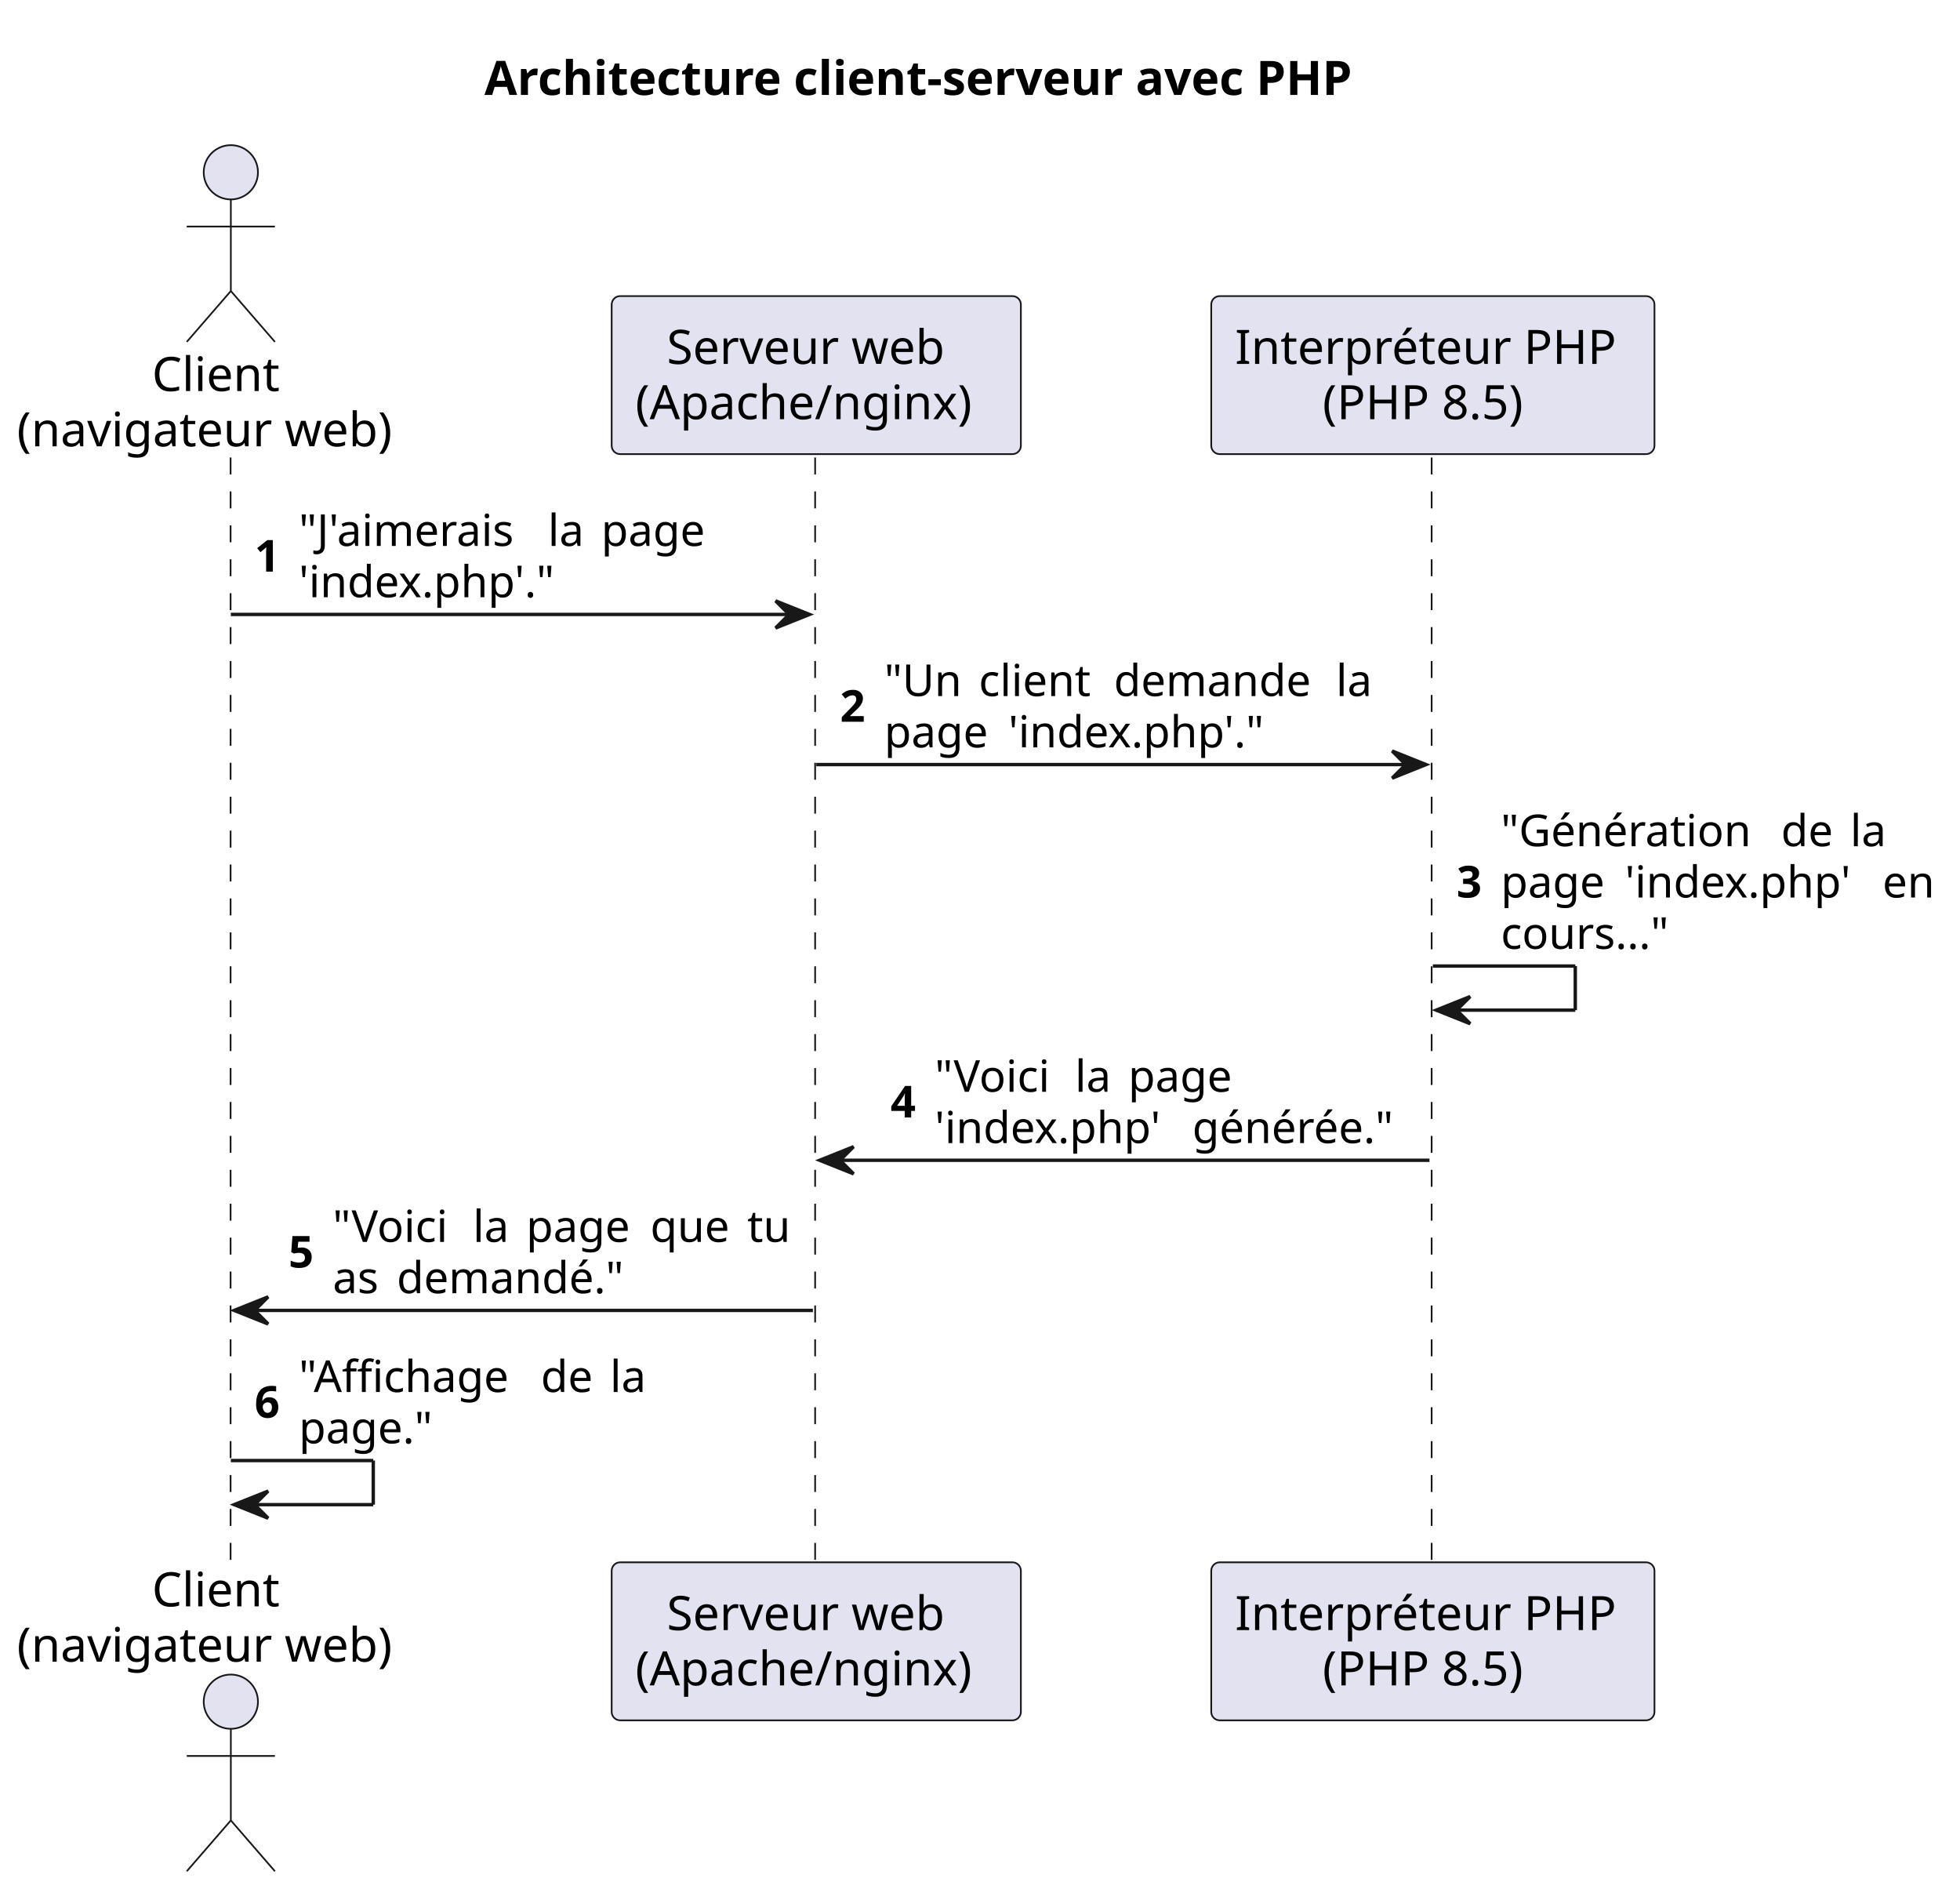
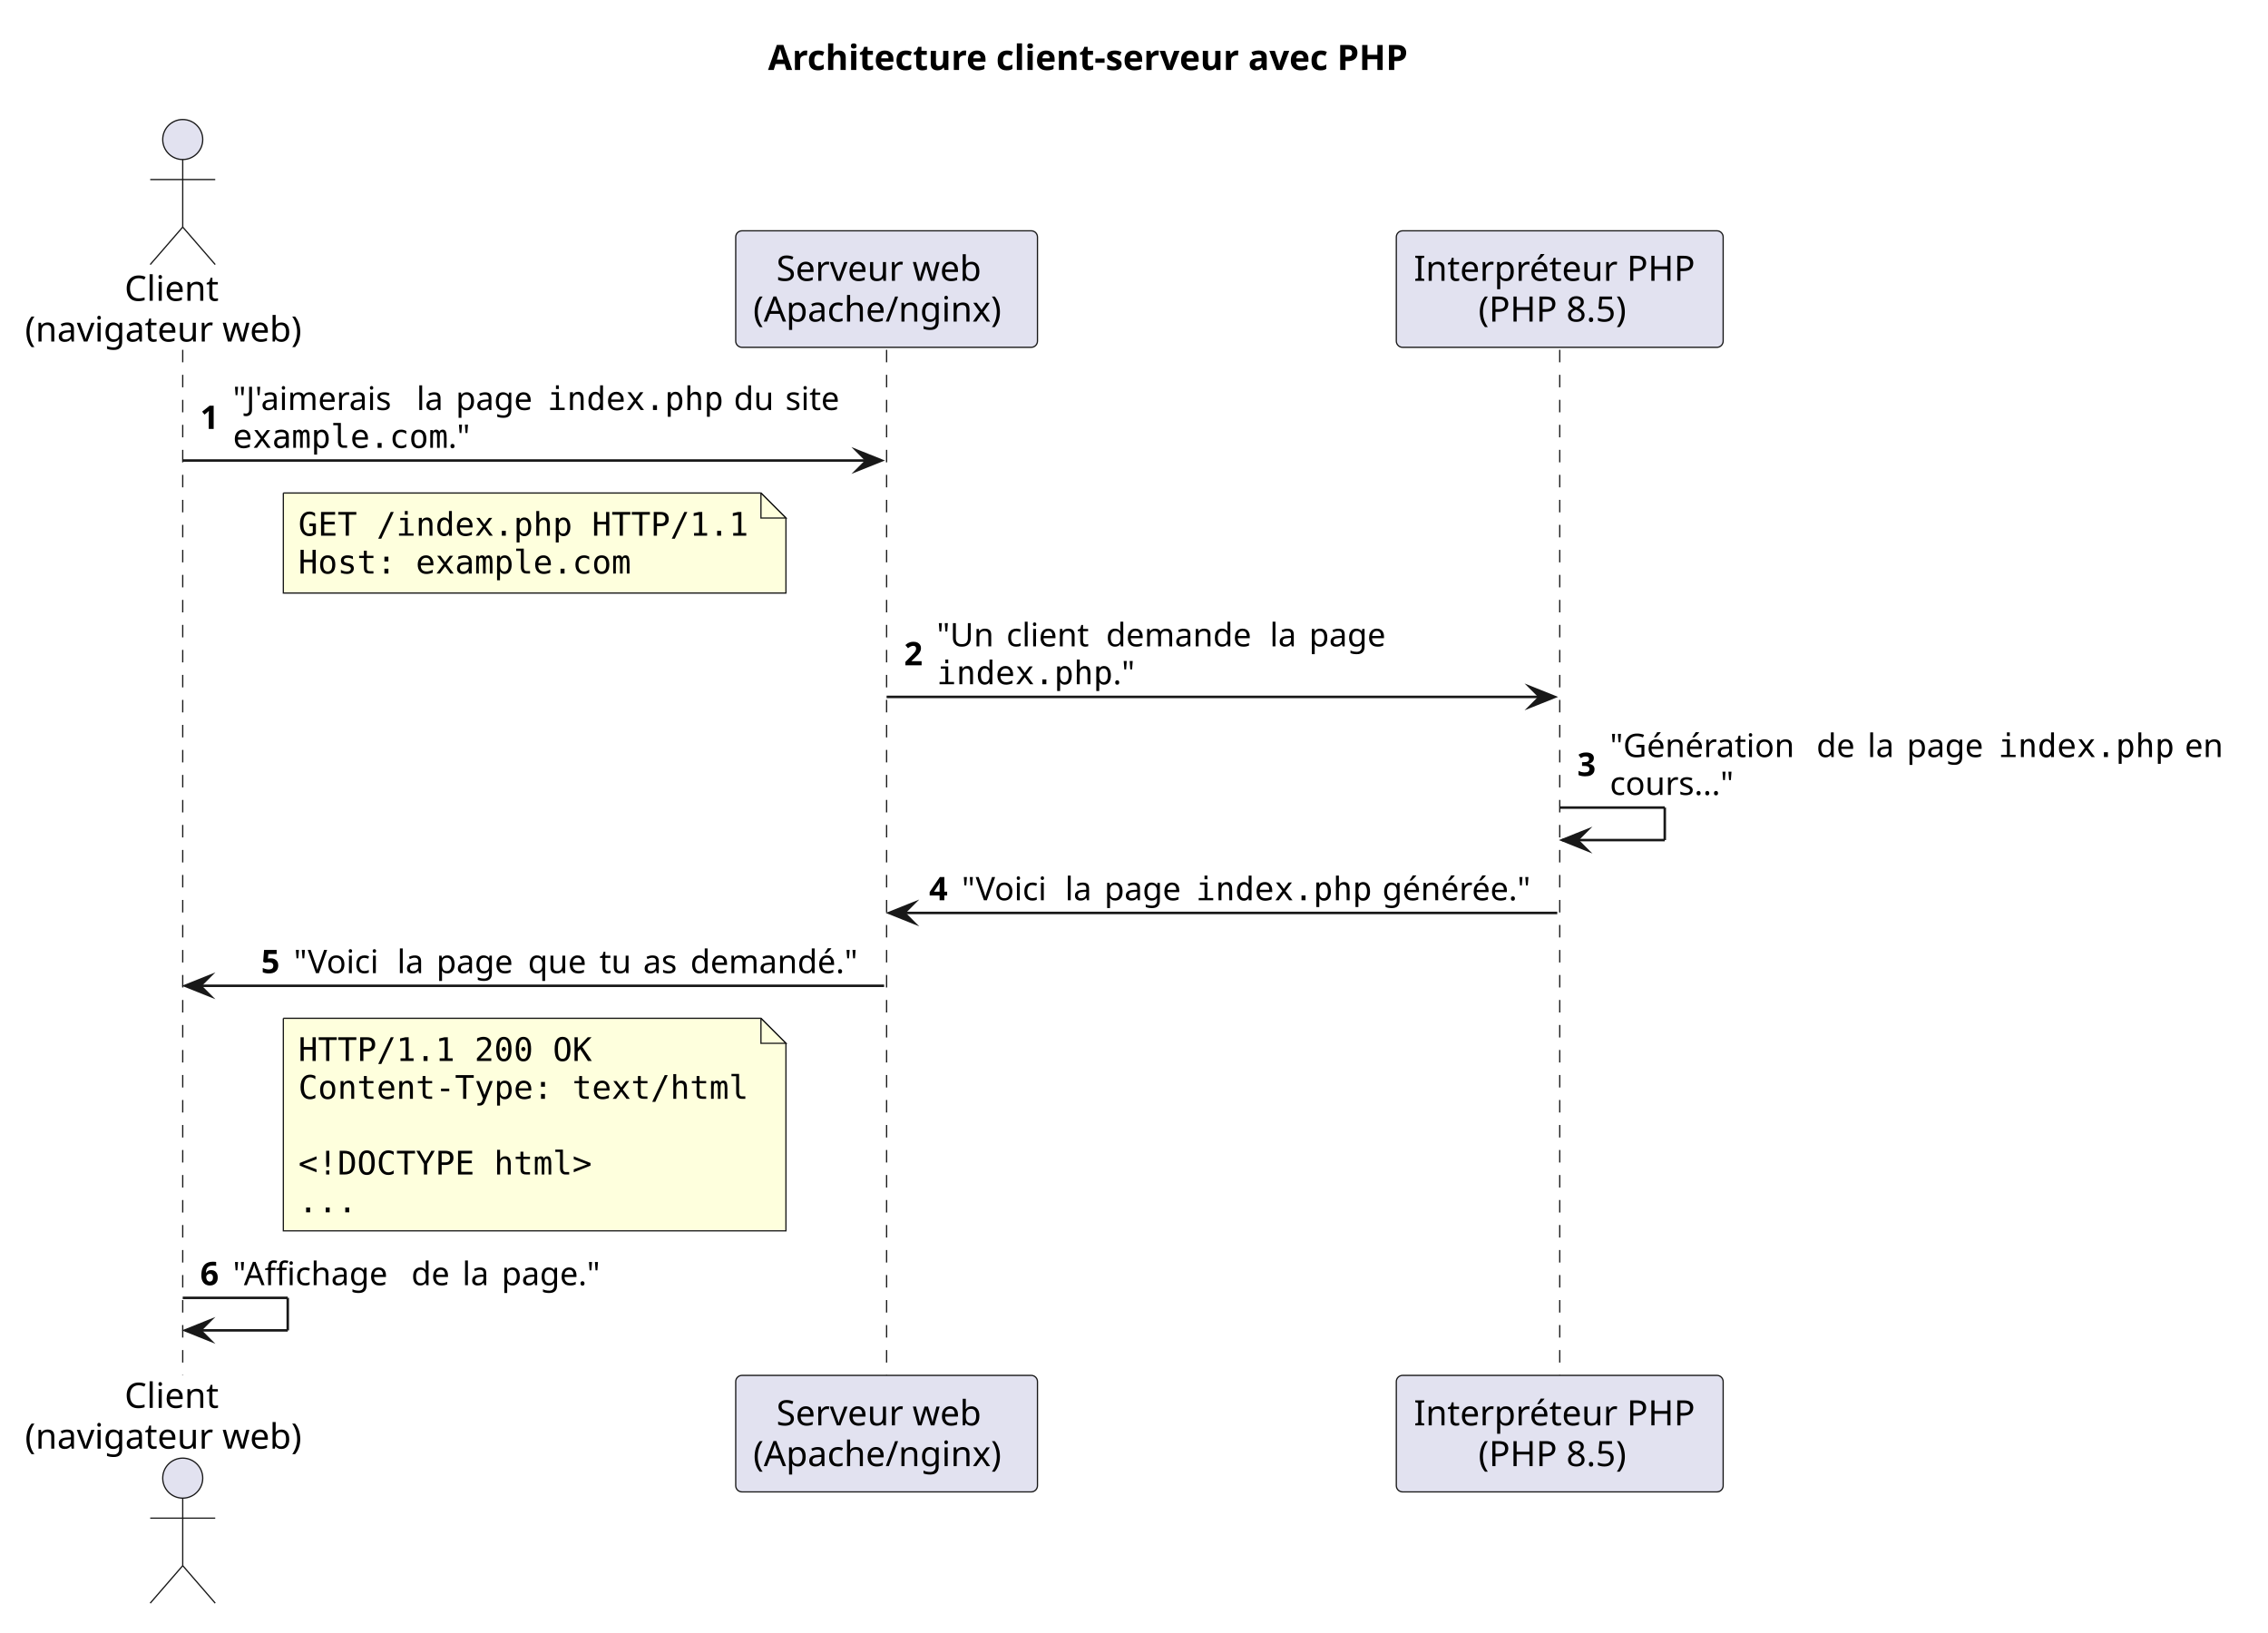
- <svg xmlns="http://www.w3.org/2000/svg" contentStyleType="text/css" data-diagram-type="SEQUENCE" height="558px" preserveAspectRatio="none" style="width:578px;height:558px;background:#FFFFFF;" version="1.1" viewBox="0 0 578 558" width="578px" zoomAndPan="magnify">
+ <svg xmlns="http://www.w3.org/2000/svg" version="1.1" data-diagram-type="SEQUENCE" style="width:907px;height:653px;background:#FFFFFF;" width="907px" height="653px" viewBox="0 0 907 653" zoomAndPan="magnify" preserveAspectRatio="none" contentStyleType="text/css">
  <defs />
-   <g>
-     <text fill="#000000" font-family="sans-serif" font-size="14" font-weight="bold" lengthAdjust="spacing" textLength="291.662" x="142.859" y="27.995">Architecture client-serveur avec PHP</text>
-     <g class="participant-lifeline" data-entity-uid="part1" data-qualified-name="browser" id="part1-lifeline">
+   <g font-family="sans-serif" lengthAdjust="spacing">
+     <g class="title" data-source-line="8">
+       <text x="307.14" y="27.995" fill="#000" font-size="14" textLength="291.662" font-weight="700">Architecture client-serveur avec PHP</text>
+     </g>
+     <g class="participant-lifeline" data-qualified-name="browser" data-entity-uid="part1" id="part1-lifeline" data-source-line="10">
      <g>
-         <rect fill="#000000" fill-opacity="0" height="326.727" width="8" x="64.074" y="134.891" />
-         <line style="stroke:#181818;stroke-width:0.5;stroke-dasharray:5,5;" x1="68" x2="68" y1="134.891" y2="461.617" />
+         <rect x="69.574" y="139.891" width="8" height="410.125" fill="#000" fill-opacity="0" />
+         <line x1="73.074" y1="139.891" x2="73.074" y2="550.016" style="stroke:#181818;stroke-width:0.5;stroke-dasharray:5,5;" />
      </g>
    </g>
-     <g class="participant-lifeline" data-entity-uid="part2" data-qualified-name="webserver" id="part2-lifeline">
+     <g class="participant-lifeline" data-qualified-name="webserver" data-entity-uid="part2" id="part2-lifeline" data-source-line="11">
      <g>
-         <rect fill="#000000" fill-opacity="0" height="326.727" width="8" x="236.718" y="134.891" />
-         <line style="stroke:#181818;stroke-width:0.5;stroke-dasharray:5,5;" x1="240.381" x2="240.381" y1="134.891" y2="461.617" />
+         <rect x="351.062" y="139.891" width="8" height="410.125" fill="#000" fill-opacity="0" />
+         <line x1="354.562" y1="139.891" x2="354.562" y2="550.016" style="stroke:#181818;stroke-width:0.5;stroke-dasharray:5,5;" />
      </g>
    </g>
-     <g class="participant-lifeline" data-entity-uid="part3" data-qualified-name="php" id="part3-lifeline">
+     <g class="participant-lifeline" data-qualified-name="php" data-entity-uid="part3" id="part3-lifeline" data-source-line="12">
      <g>
-         <rect fill="#000000" fill-opacity="0" height="326.727" width="8" x="418.547" y="134.891" />
-         <line style="stroke:#181818;stroke-width:0.5;stroke-dasharray:5,5;" x1="422.192" x2="422.192" y1="134.891" y2="461.617" />
+         <rect x="620.26" y="139.891" width="8" height="410.125" fill="#000" fill-opacity="0" />
+         <line x1="623.76" y1="139.891" x2="623.76" y2="550.016" style="stroke:#181818;stroke-width:0.5;stroke-dasharray:5,5;" />
      </g>
    </g>
-     <g class="participant participant-head" data-entity-uid="part1" data-qualified-name="browser" id="part1-head">
-       <text fill="#000000" font-family="sans-serif" font-size="14" lengthAdjust="spacing" textLength="40.53" x="44.809" y="115.292">Client</text>
-       <text fill="#000000" font-family="sans-serif" font-size="14" lengthAdjust="spacing" textLength="120.148" x="5" y="131.589">(navigateur web)</text>
-       <ellipse cx="68.074" cy="50.797" fill="#E2E2F0" rx="8" ry="8" style="stroke:#181818;stroke-width:0.5;" />
-       <path d="M68.074,58.797 L68.074,85.797 M55.074,66.797 L81.074,66.797 M68.074,85.797 L55.074,100.797 M68.074,85.797 L81.074,100.797" fill="none" style="stroke:#181818;stroke-width:0.5;" />
+     <g class="participant participant-head" data-qualified-name="browser" data-entity-uid="part1" id="part1-head" data-source-line="10">
+       <text x="49.809" y="120.292" fill="#000" font-size="14" textLength="40.53">Client</text>
+       <text x="10" y="136.589" fill="#000" font-size="14" textLength="120.148">(navigateur web)</text>
+       <ellipse cx="73.074" cy="55.797" rx="8" ry="8" fill="#E2E2F0" style="stroke:#181818;stroke-width:0.5;" />
+       <path d="M73.074,63.797 L73.074,90.797 M60.074,71.797 L86.074,71.797 M73.074,90.797 L60.074,105.797 M73.074,90.797 L86.074,105.797" style="stroke:#181818;stroke-width:0.5;" fill="none" />
    </g>
-     <g class="participant participant-tail" data-entity-uid="part1" data-qualified-name="browser" id="part1-tail">
-       <text fill="#000000" font-family="sans-serif" font-size="14" lengthAdjust="spacing" textLength="40.53" x="44.809" y="473.612">Client</text>
-       <text fill="#000000" font-family="sans-serif" font-size="14" lengthAdjust="spacing" textLength="120.148" x="5" y="489.909">(navigateur web)</text>
-       <ellipse cx="68.074" cy="501.711" fill="#E2E2F0" rx="8" ry="8" style="stroke:#181818;stroke-width:0.5;" />
-       <path d="M68.074,509.711 L68.074,536.711 M55.074,517.711 L81.074,517.711 M68.074,536.711 L55.074,551.711 M68.074,536.711 L81.074,551.711" fill="none" style="stroke:#181818;stroke-width:0.5;" />
+     <g class="participant participant-head" data-qualified-name="webserver" data-entity-uid="part2" id="part2-head" data-source-line="11">
+       <rect x="294.224" y="92.297" width="120.675" height="46.594" fill="#E2E2F0" style="stroke:#181818;stroke-width:0.5;" rx="2.5" ry="2.5" />
+       <text x="310.47" y="112.292" fill="#000" font-size="14" textLength="88.184">Serveur web</text>
+       <text x="301.224" y="128.589" fill="#000" font-size="14" textLength="106.675">(Apache/nginx)</text>
    </g>
-     <g class="participant participant-head" data-entity-uid="part2" data-qualified-name="webserver" id="part2-head">
-       <rect fill="#E2E2F0" height="46.594" rx="2.5" ry="2.5" style="stroke:#181818;stroke-width:0.5;" width="120.675" x="180.381" y="87.297" />
-       <text fill="#000000" font-family="sans-serif" font-size="14" lengthAdjust="spacing" textLength="88.184" x="196.626" y="107.292">Serveur web</text>
-       <text fill="#000000" font-family="sans-serif" font-size="14" lengthAdjust="spacing" textLength="106.675" x="187.381" y="123.589">(Apache/nginx)</text>
+     <g class="participant participant-head" data-qualified-name="php" data-entity-uid="part3" id="part3-head" data-source-line="12">
+       <rect x="558.405" y="92.297" width="130.71" height="46.594" fill="#E2E2F0" style="stroke:#181818;stroke-width:0.5;" rx="2.5" ry="2.5" />
+       <text x="565.405" y="112.292" fill="#000" font-size="14" textLength="116.71">Interpréteur PHP</text>
+       <text x="591.234" y="128.589" fill="#000" font-size="14" textLength="65.051">(PHP 8.5)</text>
    </g>
-     <g class="participant participant-tail" data-entity-uid="part2" data-qualified-name="webserver" id="part2-tail">
-       <rect fill="#E2E2F0" height="46.594" rx="2.5" ry="2.5" style="stroke:#181818;stroke-width:0.5;" width="120.675" x="180.381" y="460.617" />
-       <text fill="#000000" font-family="sans-serif" font-size="14" lengthAdjust="spacing" textLength="88.184" x="196.626" y="480.612">Serveur web</text>
-       <text fill="#000000" font-family="sans-serif" font-size="14" lengthAdjust="spacing" textLength="106.675" x="187.381" y="496.909">(Apache/nginx)</text>
+     <g class="participant participant-tail" data-qualified-name="browser" data-entity-uid="part1" id="part1-tail" data-source-line="10">
+       <text x="49.809" y="563.011" fill="#000" font-size="14" textLength="40.53">Client</text>
+       <text x="10" y="579.308" fill="#000" font-size="14" textLength="120.148">(navigateur web)</text>
+       <ellipse cx="73.074" cy="591.109" rx="8" ry="8" fill="#E2E2F0" style="stroke:#181818;stroke-width:0.5;" />
+       <path d="M73.074,599.109 L73.074,626.109 M60.074,607.109 L86.074,607.109 M73.074,626.109 L60.074,641.109 M73.074,626.109 L86.074,641.109" style="stroke:#181818;stroke-width:0.5;" fill="none" />
    </g>
-     <g class="participant participant-head" data-entity-uid="part3" data-qualified-name="php" id="part3-head">
-       <rect fill="#E2E2F0" height="46.594" rx="2.5" ry="2.5" style="stroke:#181818;stroke-width:0.5;" width="130.71" x="357.192" y="87.297" />
-       <text fill="#000000" font-family="sans-serif" font-size="14" lengthAdjust="spacing" textLength="116.71" x="364.192" y="107.292">Interpréteur PHP</text>
-       <text fill="#000000" font-family="sans-serif" font-size="14" lengthAdjust="spacing" textLength="65.051" x="390.022" y="123.589">(PHP 8.5)</text>
+     <g class="participant participant-tail" data-qualified-name="webserver" data-entity-uid="part2" id="part2-tail" data-source-line="11">
+       <rect x="294.224" y="550.016" width="120.675" height="46.594" fill="#E2E2F0" style="stroke:#181818;stroke-width:0.5;" rx="2.5" ry="2.5" />
+       <text x="310.47" y="570.011" fill="#000" font-size="14" textLength="88.184">Serveur web</text>
+       <text x="301.224" y="586.308" fill="#000" font-size="14" textLength="106.675">(Apache/nginx)</text>
    </g>
-     <g class="participant participant-tail" data-entity-uid="part3" data-qualified-name="php" id="part3-tail">
-       <rect fill="#E2E2F0" height="46.594" rx="2.5" ry="2.5" style="stroke:#181818;stroke-width:0.5;" width="130.71" x="357.192" y="460.617" />
-       <text fill="#000000" font-family="sans-serif" font-size="14" lengthAdjust="spacing" textLength="116.71" x="364.192" y="480.612">Interpréteur PHP</text>
-       <text fill="#000000" font-family="sans-serif" font-size="14" lengthAdjust="spacing" textLength="65.051" x="390.022" y="496.909">(PHP 8.5)</text>
+     <g class="participant participant-tail" data-qualified-name="php" data-entity-uid="part3" id="part3-tail" data-source-line="12">
+       <rect x="558.405" y="550.016" width="130.71" height="46.594" fill="#E2E2F0" style="stroke:#181818;stroke-width:0.5;" rx="2.5" ry="2.5" />
+       <text x="565.405" y="570.011" fill="#000" font-size="14" textLength="116.71">Interpréteur PHP</text>
+       <text x="591.234" y="586.308" fill="#000" font-size="14" textLength="65.051">(PHP 8.5)</text>
    </g>
-     <g class="message" data-entity-1="part1" data-entity-2="part2" id="msg1">
-       <polygon fill="#181818" points="228.718,177.156,238.718,181.156,228.718,185.156,232.718,181.156" style="stroke:#181818;stroke-width:1;" />
-       <line style="stroke:#181818;stroke-width:1;" x1="68.074" x2="234.718" y1="181.156" y2="181.156" />
-       <text fill="#000000" font-family="sans-serif" font-size="13" font-weight="bold" lengthAdjust="spacing" textLength="9.045" x="75.074" y="168.524">1</text>
-       <text fill="#000000" font-family="sans-serif" font-size="13" lengthAdjust="spacing" textLength="69.323" x="88.12" y="160.958">"J'aimerais</text>
-       <text fill="#000000" font-family="sans-serif" font-size="13" lengthAdjust="spacing" textLength="4.132" x="157.442" y="160.958"> </text>
-       <text fill="#000000" font-family="sans-serif" font-size="13" lengthAdjust="spacing" textLength="11.578" x="161.575" y="160.958">la</text>
-       <text fill="#000000" font-family="sans-serif" font-size="13" lengthAdjust="spacing" textLength="4.132" x="173.153" y="160.958"> </text>
-       <text fill="#000000" font-family="sans-serif" font-size="13" lengthAdjust="spacing" textLength="32.468" x="177.285" y="160.958">page</text>
-       <text fill="#000000" font-family="sans-serif" font-size="13" lengthAdjust="spacing" textLength="81.929" x="88.12" y="176.09">'index.php'."</text>
+     <g class="message" data-entity-1="part1" data-entity-2="part2" id="msg1" data-source-line="14">
+       <polygon points="342.562,180.156,352.562,184.156,342.562,188.156,346.562,184.156" fill="#181818" style="stroke:#181818;stroke-width:1;stroke-linejoin:miter;stroke-miterlimit:10;" />
+       <line x1="73.074" y1="184.156" x2="348.562" y2="184.156" style="stroke:#181818;stroke-width:1;" />
+       <text x="80.074" y="171.524" fill="#000" font-size="13" font-weight="700">1</text>
+       <text x="93.12" y="163.958" fill="#000" font-size="13" textLength="69.323">"J'aimerais</text>
+       <text x="162.442" y="163.958" fill="#000" font-size="13"> </text>
+       <text x="166.575" y="163.958" fill="#000" font-size="13" textLength="11.578">la</text>
+       <text x="178.153" y="163.958" fill="#000" font-size="13"> </text>
+       <text x="182.285" y="163.958" fill="#000" font-size="13" textLength="32.468">page</text>
+       <text x="214.753" y="163.958" fill="#000" font-size="13"> </text>
+       <text x="218.886" y="163.958" fill="#000" font-size="13" textLength="70.44" font-family="monospace">index.php</text>
+       <text x="289.326" y="163.958" fill="#000" font-size="13"> </text>
+       <text x="293.458" y="163.958" fill="#000" font-size="13" textLength="16.491">du</text>
+       <text x="309.949" y="163.958" fill="#000" font-size="13"> </text>
+       <text x="314.082" y="163.958" fill="#000" font-size="13" textLength="23.48">site</text>
+       <text x="93.12" y="179.09" fill="#000" font-size="13" textLength="86.093" font-family="monospace">example.com</text>
+       <text x="179.213" y="179.09" fill="#000" font-size="13" textLength="10.112">."</text>
    </g>
-     <g class="message" data-entity-1="part2" data-entity-2="part3" id="msg2">
-       <polygon fill="#181818" points="410.547,221.422,420.547,225.422,410.547,229.422,414.547,225.422" style="stroke:#181818;stroke-width:1;" />
-       <line style="stroke:#181818;stroke-width:1;" x1="240.718" x2="416.547" y1="225.422" y2="225.422" />
-       <text fill="#000000" font-family="sans-serif" font-size="13" font-weight="bold" lengthAdjust="spacing" textLength="9.045" x="247.718" y="212.79">2</text>
-       <text fill="#000000" font-family="sans-serif" font-size="13" lengthAdjust="spacing" textLength="23.734" x="260.764" y="205.223">"Un</text>
-       <text fill="#000000" font-family="sans-serif" font-size="13" lengthAdjust="spacing" textLength="4.132" x="284.498" y="205.223"> </text>
-       <text fill="#000000" font-family="sans-serif" font-size="13" lengthAdjust="spacing" textLength="35.706" x="288.63" y="205.223">client</text>
-       <text fill="#000000" font-family="sans-serif" font-size="13" lengthAdjust="spacing" textLength="4.132" x="324.335" y="205.223"> </text>
-       <text fill="#000000" font-family="sans-serif" font-size="13" lengthAdjust="spacing" textLength="61.369" x="328.468" y="205.223">demande</text>
-       <text fill="#000000" font-family="sans-serif" font-size="13" lengthAdjust="spacing" textLength="4.132" x="389.837" y="205.223"> </text>
-       <text fill="#000000" font-family="sans-serif" font-size="13" lengthAdjust="spacing" textLength="11.578" x="393.969" y="205.223">la</text>
-       <text fill="#000000" font-family="sans-serif" font-size="13" lengthAdjust="spacing" textLength="32.468" x="260.764" y="220.356">page</text>
-       <text fill="#000000" font-family="sans-serif" font-size="13" lengthAdjust="spacing" textLength="4.132" x="293.232" y="220.356"> </text>
-       <text fill="#000000" font-family="sans-serif" font-size="13" lengthAdjust="spacing" textLength="81.929" x="297.364" y="220.356">'index.php'."</text>
+     <path d="M113.311,197.156 L113.311,237.156 L314.311,237.156 L314.311,207.156 L304.311,197.156 L113.311,197.156" style="stroke:#181818;stroke-width:0.5;" fill="#FEFFDD" />
+     <path d="M304.311,197.156 L304.311,207.156 L314.311,207.156 L304.311,197.156" style="stroke:#181818;stroke-width:0.5;" fill="#FEFFDD" />
+     <text x="119.311" y="214.223" fill="#000" font-size="13" textLength="23.48" font-family="monospace">GET</text>
+     <text x="142.791" y="214.223" fill="#000" font-size="13" font-family="monospace"> </text>
+     <text x="150.618" y="214.223" fill="#000" font-size="13" textLength="78.267" font-family="monospace">/index.php</text>
+     <text x="228.885" y="214.223" fill="#000" font-size="13" font-family="monospace"> </text>
+     <text x="236.711" y="214.223" fill="#000" font-size="13" textLength="62.613" font-family="monospace">HTTP/1.1</text>
+     <text x="119.311" y="229.356" fill="#000" font-size="13" textLength="39.133" font-family="monospace">Host:</text>
+     <text x="158.445" y="229.356" fill="#000" font-size="13" font-family="monospace"> </text>
+     <text x="166.271" y="229.356" fill="#000" font-size="13" textLength="86.093" font-family="monospace">example.com</text>
+     <g class="message" data-entity-1="part2" data-entity-2="part3" id="msg2" data-source-line="21">
+       <polygon points="611.76,274.688,621.76,278.688,611.76,282.688,615.76,278.688" fill="#181818" style="stroke:#181818;stroke-width:1;stroke-linejoin:miter;stroke-miterlimit:10;" />
+       <line x1="354.562" y1="278.688" x2="617.76" y2="278.688" style="stroke:#181818;stroke-width:1;" />
+       <text x="361.562" y="266.055" fill="#000" font-size="13" font-weight="700">2</text>
+       <text x="374.607" y="258.489" fill="#000" font-size="13" textLength="23.734">"Un</text>
+       <text x="398.341" y="258.489" fill="#000" font-size="13"> </text>
+       <text x="402.473" y="258.489" fill="#000" font-size="13" textLength="35.706">client</text>
+       <text x="438.179" y="258.489" fill="#000" font-size="13"> </text>
+       <text x="442.311" y="258.489" fill="#000" font-size="13" textLength="61.369">demande</text>
+       <text x="503.68" y="258.489" fill="#000" font-size="13"> </text>
+       <text x="507.813" y="258.489" fill="#000" font-size="13" textLength="11.578">la</text>
+       <text x="519.391" y="258.489" fill="#000" font-size="13"> </text>
+       <text x="523.523" y="258.489" fill="#000" font-size="13" textLength="32.468">page</text>
+       <text x="374.607" y="273.622" fill="#000" font-size="13" textLength="70.44" font-family="monospace">index.php</text>
+       <text x="445.047" y="273.622" fill="#000" font-size="13" textLength="10.112">."</text>
    </g>
-     <g class="message" data-entity-1="part3" data-entity-2="part3" id="msg3">
-       <line style="stroke:#181818;stroke-width:1;" x1="422.547" x2="464.547" y1="284.82" y2="284.82" />
-       <line style="stroke:#181818;stroke-width:1;" x1="464.547" x2="464.547" y1="284.82" y2="297.82" />
-       <line style="stroke:#181818;stroke-width:1;" x1="423.547" x2="464.547" y1="297.82" y2="297.82" />
-       <polygon fill="#181818" points="433.547,293.82,423.547,297.82,433.547,301.82,429.547,297.82" style="stroke:#181818;stroke-width:1;" />
-       <text fill="#000000" font-family="sans-serif" font-size="13" font-weight="bold" lengthAdjust="spacing" textLength="9.045" x="429.547" y="264.622">3</text>
-       <text fill="#000000" font-family="sans-serif" font-size="13" lengthAdjust="spacing" textLength="78.501" x="442.593" y="249.489">"Génération</text>
-       <text fill="#000000" font-family="sans-serif" font-size="13" lengthAdjust="spacing" textLength="4.132" x="521.094" y="249.489"> </text>
-       <text fill="#000000" font-family="sans-serif" font-size="13" lengthAdjust="spacing" textLength="16.25" x="525.227" y="249.489">de</text>
-       <text fill="#000000" font-family="sans-serif" font-size="13" lengthAdjust="spacing" textLength="4.132" x="541.477" y="249.489"> </text>
-       <text fill="#000000" font-family="sans-serif" font-size="13" lengthAdjust="spacing" textLength="11.578" x="545.609" y="249.489">la</text>
-       <text fill="#000000" font-family="sans-serif" font-size="13" lengthAdjust="spacing" textLength="32.468" x="442.593" y="264.622">page</text>
-       <text fill="#000000" font-family="sans-serif" font-size="13" lengthAdjust="spacing" textLength="4.132" x="475.061" y="264.622"> </text>
-       <text fill="#000000" font-family="sans-serif" font-size="13" lengthAdjust="spacing" textLength="71.817" x="479.193" y="264.622">'index.php'</text>
-       <text fill="#000000" font-family="sans-serif" font-size="13" lengthAdjust="spacing" textLength="4.132" x="551.011" y="264.622"> </text>
-       <text fill="#000000" font-family="sans-serif" font-size="13" lengthAdjust="spacing" textLength="16.237" x="555.143" y="264.622">en</text>
-       <text fill="#000000" font-family="sans-serif" font-size="13" lengthAdjust="spacing" textLength="53.834" x="442.593" y="279.754">cours..."</text>
+     <g class="message" data-entity-1="part3" data-entity-2="part3" id="msg3" data-source-line="22">
+       <line x1="623.76" y1="322.953" x2="665.76" y2="322.953" style="stroke:#181818;stroke-width:1;" />
+       <line x1="665.76" y1="322.953" x2="665.76" y2="335.953" style="stroke:#181818;stroke-width:1;" />
+       <line x1="624.76" y1="335.953" x2="665.76" y2="335.953" style="stroke:#181818;stroke-width:1;" />
+       <polygon points="634.76,331.953,624.76,335.953,634.76,339.953,630.76,335.953" fill="#181818" style="stroke:#181818;stroke-width:1;stroke-linejoin:miter;stroke-miterlimit:10;" />
+       <text x="630.76" y="310.321" fill="#000" font-size="13" font-weight="700">3</text>
+       <text x="643.805" y="302.754" fill="#000" font-size="13" textLength="78.501">"Génération</text>
+       <text x="722.307" y="302.754" fill="#000" font-size="13"> </text>
+       <text x="726.439" y="302.754" fill="#000" font-size="13" textLength="16.25">de</text>
+       <text x="742.689" y="302.754" fill="#000" font-size="13"> </text>
+       <text x="746.821" y="302.754" fill="#000" font-size="13" textLength="11.578">la</text>
+       <text x="758.399" y="302.754" fill="#000" font-size="13"> </text>
+       <text x="762.532" y="302.754" fill="#000" font-size="13" textLength="32.468">page</text>
+       <text x="795" y="302.754" fill="#000" font-size="13"> </text>
+       <text x="799.132" y="302.754" fill="#000" font-size="13" textLength="70.44" font-family="monospace">index.php</text>
+       <text x="869.572" y="302.754" fill="#000" font-size="13"> </text>
+       <text x="873.705" y="302.754" fill="#000" font-size="13" textLength="16.237">en</text>
+       <text x="643.805" y="317.887" fill="#000" font-size="13" textLength="53.834">cours..."</text>
    </g>
-     <g class="message" data-entity-1="part3" data-entity-2="part2" id="msg4">
-       <polygon fill="#181818" points="251.718,338.086,241.718,342.086,251.718,346.086,247.718,342.086" style="stroke:#181818;stroke-width:1;" />
-       <line style="stroke:#181818;stroke-width:1;" x1="245.718" x2="421.547" y1="342.086" y2="342.086" />
-       <text fill="#000000" font-family="sans-serif" font-size="13" font-weight="bold" lengthAdjust="spacing" textLength="9.045" x="262.612" y="329.454">4</text>
-       <text fill="#000000" font-family="sans-serif" font-size="13" lengthAdjust="spacing" textLength="37.197" x="275.658" y="321.887">"Voici</text>
-       <text fill="#000000" font-family="sans-serif" font-size="13" lengthAdjust="spacing" textLength="4.132" x="312.855" y="321.887"> </text>
-       <text fill="#000000" font-family="sans-serif" font-size="13" lengthAdjust="spacing" textLength="11.578" x="316.987" y="321.887">la</text>
-       <text fill="#000000" font-family="sans-serif" font-size="13" lengthAdjust="spacing" textLength="4.132" x="328.565" y="321.887"> </text>
-       <text fill="#000000" font-family="sans-serif" font-size="13" lengthAdjust="spacing" textLength="32.468" x="332.698" y="321.887">page</text>
-       <text fill="#000000" font-family="sans-serif" font-size="13" lengthAdjust="spacing" textLength="71.817" x="275.658" y="337.02">'index.php'</text>
-       <text fill="#000000" font-family="sans-serif" font-size="13" lengthAdjust="spacing" textLength="4.132" x="347.475" y="337.02"> </text>
-       <text fill="#000000" font-family="sans-serif" font-size="13" lengthAdjust="spacing" textLength="63.94" x="351.607" y="337.02">générée."</text>
+     <g class="message" data-entity-1="part3" data-entity-2="part2" id="msg4" data-source-line="23">
+       <polygon points="365.562,361.086,355.562,365.086,365.562,369.086,361.562,365.086" fill="#181818" style="stroke:#181818;stroke-width:1;stroke-linejoin:miter;stroke-miterlimit:10;" />
+       <line x1="359.562" y1="365.086" x2="622.76" y2="365.086" style="stroke:#181818;stroke-width:1;" />
+       <text x="371.562" y="360.02" fill="#000" font-size="13" font-weight="700">4</text>
+       <text x="384.607" y="360.02" fill="#000" font-size="13" textLength="37.197">"Voici</text>
+       <text x="421.804" y="360.02" fill="#000" font-size="13"> </text>
+       <text x="425.937" y="360.02" fill="#000" font-size="13" textLength="11.578">la</text>
+       <text x="437.515" y="360.02" fill="#000" font-size="13"> </text>
+       <text x="441.647" y="360.02" fill="#000" font-size="13" textLength="32.468">page</text>
+       <text x="474.115" y="360.02" fill="#000" font-size="13"> </text>
+       <text x="478.248" y="360.02" fill="#000" font-size="13" textLength="70.44" font-family="monospace">index.php</text>
+       <text x="548.688" y="360.02" fill="#000" font-size="13"> </text>
+       <text x="552.82" y="360.02" fill="#000" font-size="13" textLength="63.94">générée."</text>
    </g>
-     <g class="message" data-entity-1="part2" data-entity-2="part1" id="msg5">
-       <polygon fill="#181818" points="79.074,382.352,69.074,386.352,79.074,390.352,75.074,386.352" style="stroke:#181818;stroke-width:1;" />
-       <line style="stroke:#181818;stroke-width:1;" x1="73.074" x2="239.718" y1="386.352" y2="386.352" />
-       <text fill="#000000" font-family="sans-serif" font-size="13" font-weight="bold" lengthAdjust="spacing" textLength="9.045" x="85.074" y="373.719">5</text>
-       <text fill="#000000" font-family="sans-serif" font-size="13" lengthAdjust="spacing" textLength="37.197" x="98.12" y="366.153">"Voici</text>
-       <text fill="#000000" font-family="sans-serif" font-size="13" lengthAdjust="spacing" textLength="4.132" x="135.317" y="366.153"> </text>
-       <text fill="#000000" font-family="sans-serif" font-size="13" lengthAdjust="spacing" textLength="11.578" x="139.449" y="366.153">la</text>
-       <text fill="#000000" font-family="sans-serif" font-size="13" lengthAdjust="spacing" textLength="4.132" x="151.027" y="366.153"> </text>
-       <text fill="#000000" font-family="sans-serif" font-size="13" lengthAdjust="spacing" textLength="32.468" x="155.16" y="366.153">page</text>
-       <text fill="#000000" font-family="sans-serif" font-size="13" lengthAdjust="spacing" textLength="4.132" x="187.628" y="366.153"> </text>
-       <text fill="#000000" font-family="sans-serif" font-size="13" lengthAdjust="spacing" textLength="24.489" x="191.76" y="366.153">que</text>
-       <text fill="#000000" font-family="sans-serif" font-size="13" lengthAdjust="spacing" textLength="4.132" x="216.25" y="366.153"> </text>
-       <text fill="#000000" font-family="sans-serif" font-size="13" lengthAdjust="spacing" textLength="13.336" x="220.382" y="366.153">tu</text>
-       <text fill="#000000" font-family="sans-serif" font-size="13" lengthAdjust="spacing" textLength="14.739" x="98.12" y="381.286">as</text>
-       <text fill="#000000" font-family="sans-serif" font-size="13" lengthAdjust="spacing" textLength="4.132" x="112.859" y="381.286"> </text>
-       <text fill="#000000" font-family="sans-serif" font-size="13" lengthAdjust="spacing" textLength="71.481" x="116.991" y="381.286">demandé."</text>
+     <g class="message" data-entity-1="part2" data-entity-2="part1" id="msg5" data-source-line="24">
+       <polygon points="84.074,390.219,74.074,394.219,84.074,398.219,80.074,394.219" fill="#181818" style="stroke:#181818;stroke-width:1;stroke-linejoin:miter;stroke-miterlimit:10;" />
+       <line x1="78.074" y1="394.219" x2="353.562" y2="394.219" style="stroke:#181818;stroke-width:1;" />
+       <text x="104.433" y="389.153" fill="#000" font-size="13" font-weight="700">5</text>
+       <text x="117.478" y="389.153" fill="#000" font-size="13" textLength="37.197">"Voici</text>
+       <text x="154.675" y="389.153" fill="#000" font-size="13"> </text>
+       <text x="158.808" y="389.153" fill="#000" font-size="13" textLength="11.578">la</text>
+       <text x="170.386" y="389.153" fill="#000" font-size="13"> </text>
+       <text x="174.518" y="389.153" fill="#000" font-size="13" textLength="32.468">page</text>
+       <text x="206.986" y="389.153" fill="#000" font-size="13"> </text>
+       <text x="211.119" y="389.153" fill="#000" font-size="13" textLength="24.489">que</text>
+       <text x="235.608" y="389.153" fill="#000" font-size="13"> </text>
+       <text x="239.74" y="389.153" fill="#000" font-size="13" textLength="13.336">tu</text>
+       <text x="253.077" y="389.153" fill="#000" font-size="13"> </text>
+       <text x="257.209" y="389.153" fill="#000" font-size="13" textLength="14.739">as</text>
+       <text x="271.948" y="389.153" fill="#000" font-size="13"> </text>
+       <text x="276.081" y="389.153" fill="#000" font-size="13" textLength="71.481">demandé."</text>
    </g>
-     <g class="message" data-entity-1="part1" data-entity-2="part1" id="msg6">
-       <line style="stroke:#181818;stroke-width:1;" x1="68.074" x2="110.074" y1="430.617" y2="430.617" />
-       <line style="stroke:#181818;stroke-width:1;" x1="110.074" x2="110.074" y1="430.617" y2="443.617" />
-       <line style="stroke:#181818;stroke-width:1;" x1="69.074" x2="110.074" y1="443.617" y2="443.617" />
-       <polygon fill="#181818" points="79.074,439.617,69.074,443.617,79.074,447.617,75.074,443.617" style="stroke:#181818;stroke-width:1;" />
-       <text fill="#000000" font-family="sans-serif" font-size="13" font-weight="bold" lengthAdjust="spacing" textLength="9.045" x="75.074" y="417.985">6</text>
-       <text fill="#000000" font-family="sans-serif" font-size="13" lengthAdjust="spacing" textLength="67.241" x="88.12" y="410.418">"Affichage</text>
-       <text fill="#000000" font-family="sans-serif" font-size="13" lengthAdjust="spacing" textLength="4.132" x="155.36" y="410.418"> </text>
-       <text fill="#000000" font-family="sans-serif" font-size="13" lengthAdjust="spacing" textLength="16.25" x="159.493" y="410.418">de</text>
-       <text fill="#000000" font-family="sans-serif" font-size="13" lengthAdjust="spacing" textLength="4.132" x="175.743" y="410.418"> </text>
-       <text fill="#000000" font-family="sans-serif" font-size="13" lengthAdjust="spacing" textLength="11.578" x="179.875" y="410.418">la</text>
-       <text fill="#000000" font-family="sans-serif" font-size="13" lengthAdjust="spacing" textLength="42.58" x="88.12" y="425.551">page."</text>
+     <path d="M113.311,407.219 L113.311,492.219 L314.311,492.219 L314.311,417.219 L304.311,407.219 L113.311,407.219" style="stroke:#181818;stroke-width:0.5;" fill="#FEFFDD" />
+     <path d="M304.311,407.219 L304.311,417.219 L314.311,417.219 L304.311,407.219" style="stroke:#181818;stroke-width:0.5;" fill="#FEFFDD" />
+     <text x="119.311" y="424.286" fill="#000" font-size="13" textLength="62.613" font-family="monospace">HTTP/1.1</text>
+     <text x="181.925" y="424.286" fill="#000" font-size="13" font-family="monospace"> </text>
+     <text x="189.751" y="424.286" fill="#000" font-size="13" textLength="23.48" font-family="monospace">200</text>
+     <text x="213.231" y="424.286" fill="#000" font-size="13" font-family="monospace"> </text>
+     <text x="221.058" y="424.286" fill="#000" font-size="13" textLength="15.653" font-family="monospace">OK</text>
+     <text x="119.311" y="439.418" fill="#000" font-size="13" textLength="101.747" font-family="monospace">Content-Type:</text>
+     <text x="221.058" y="439.418" fill="#000" font-size="13" font-family="monospace"> </text>
+     <text x="228.885" y="439.418" fill="#000" font-size="13" textLength="70.44" font-family="monospace">text/html</text>
+     <text x="119.311" y="454.551" fill="#000" font-size="13"> </text>
+     <text x="119.311" y="469.684" fill="#000" font-size="13" textLength="70.44" font-family="monospace">&lt;!DOCTYPE</text>
+     <text x="189.751" y="469.684" fill="#000" font-size="13" font-family="monospace"> </text>
+     <text x="197.578" y="469.684" fill="#000" font-size="13" textLength="39.133" font-family="monospace">html&gt;</text>
+     <text x="119.311" y="484.817" fill="#000" font-size="13" textLength="23.48" font-family="monospace">...</text>
+     <g class="message" data-entity-1="part1" data-entity-2="part1" id="msg6" data-source-line="33">
+       <line x1="73.074" y1="519.016" x2="115.074" y2="519.016" style="stroke:#181818;stroke-width:1;" />
+       <line x1="115.074" y1="519.016" x2="115.074" y2="532.016" style="stroke:#181818;stroke-width:1;" />
+       <line x1="74.074" y1="532.016" x2="115.074" y2="532.016" style="stroke:#181818;stroke-width:1;" />
+       <polygon points="84.074,528.016,74.074,532.016,84.074,536.016,80.074,532.016" fill="#181818" style="stroke:#181818;stroke-width:1;stroke-linejoin:miter;stroke-miterlimit:10;" />
+       <text x="80.074" y="513.95" fill="#000" font-size="13" font-weight="700">6</text>
+       <text x="93.12" y="513.95" fill="#000" font-size="13" textLength="67.241">"Affichage</text>
+       <text x="160.36" y="513.95" fill="#000" font-size="13"> </text>
+       <text x="164.493" y="513.95" fill="#000" font-size="13" textLength="16.25">de</text>
+       <text x="180.743" y="513.95" fill="#000" font-size="13"> </text>
+       <text x="184.875" y="513.95" fill="#000" font-size="13" textLength="11.578">la</text>
+       <text x="196.453" y="513.95" fill="#000" font-size="13"> </text>
+       <text x="200.585" y="513.95" fill="#000" font-size="13" textLength="42.58">page."</text>
    </g>
  </g>
</svg>
